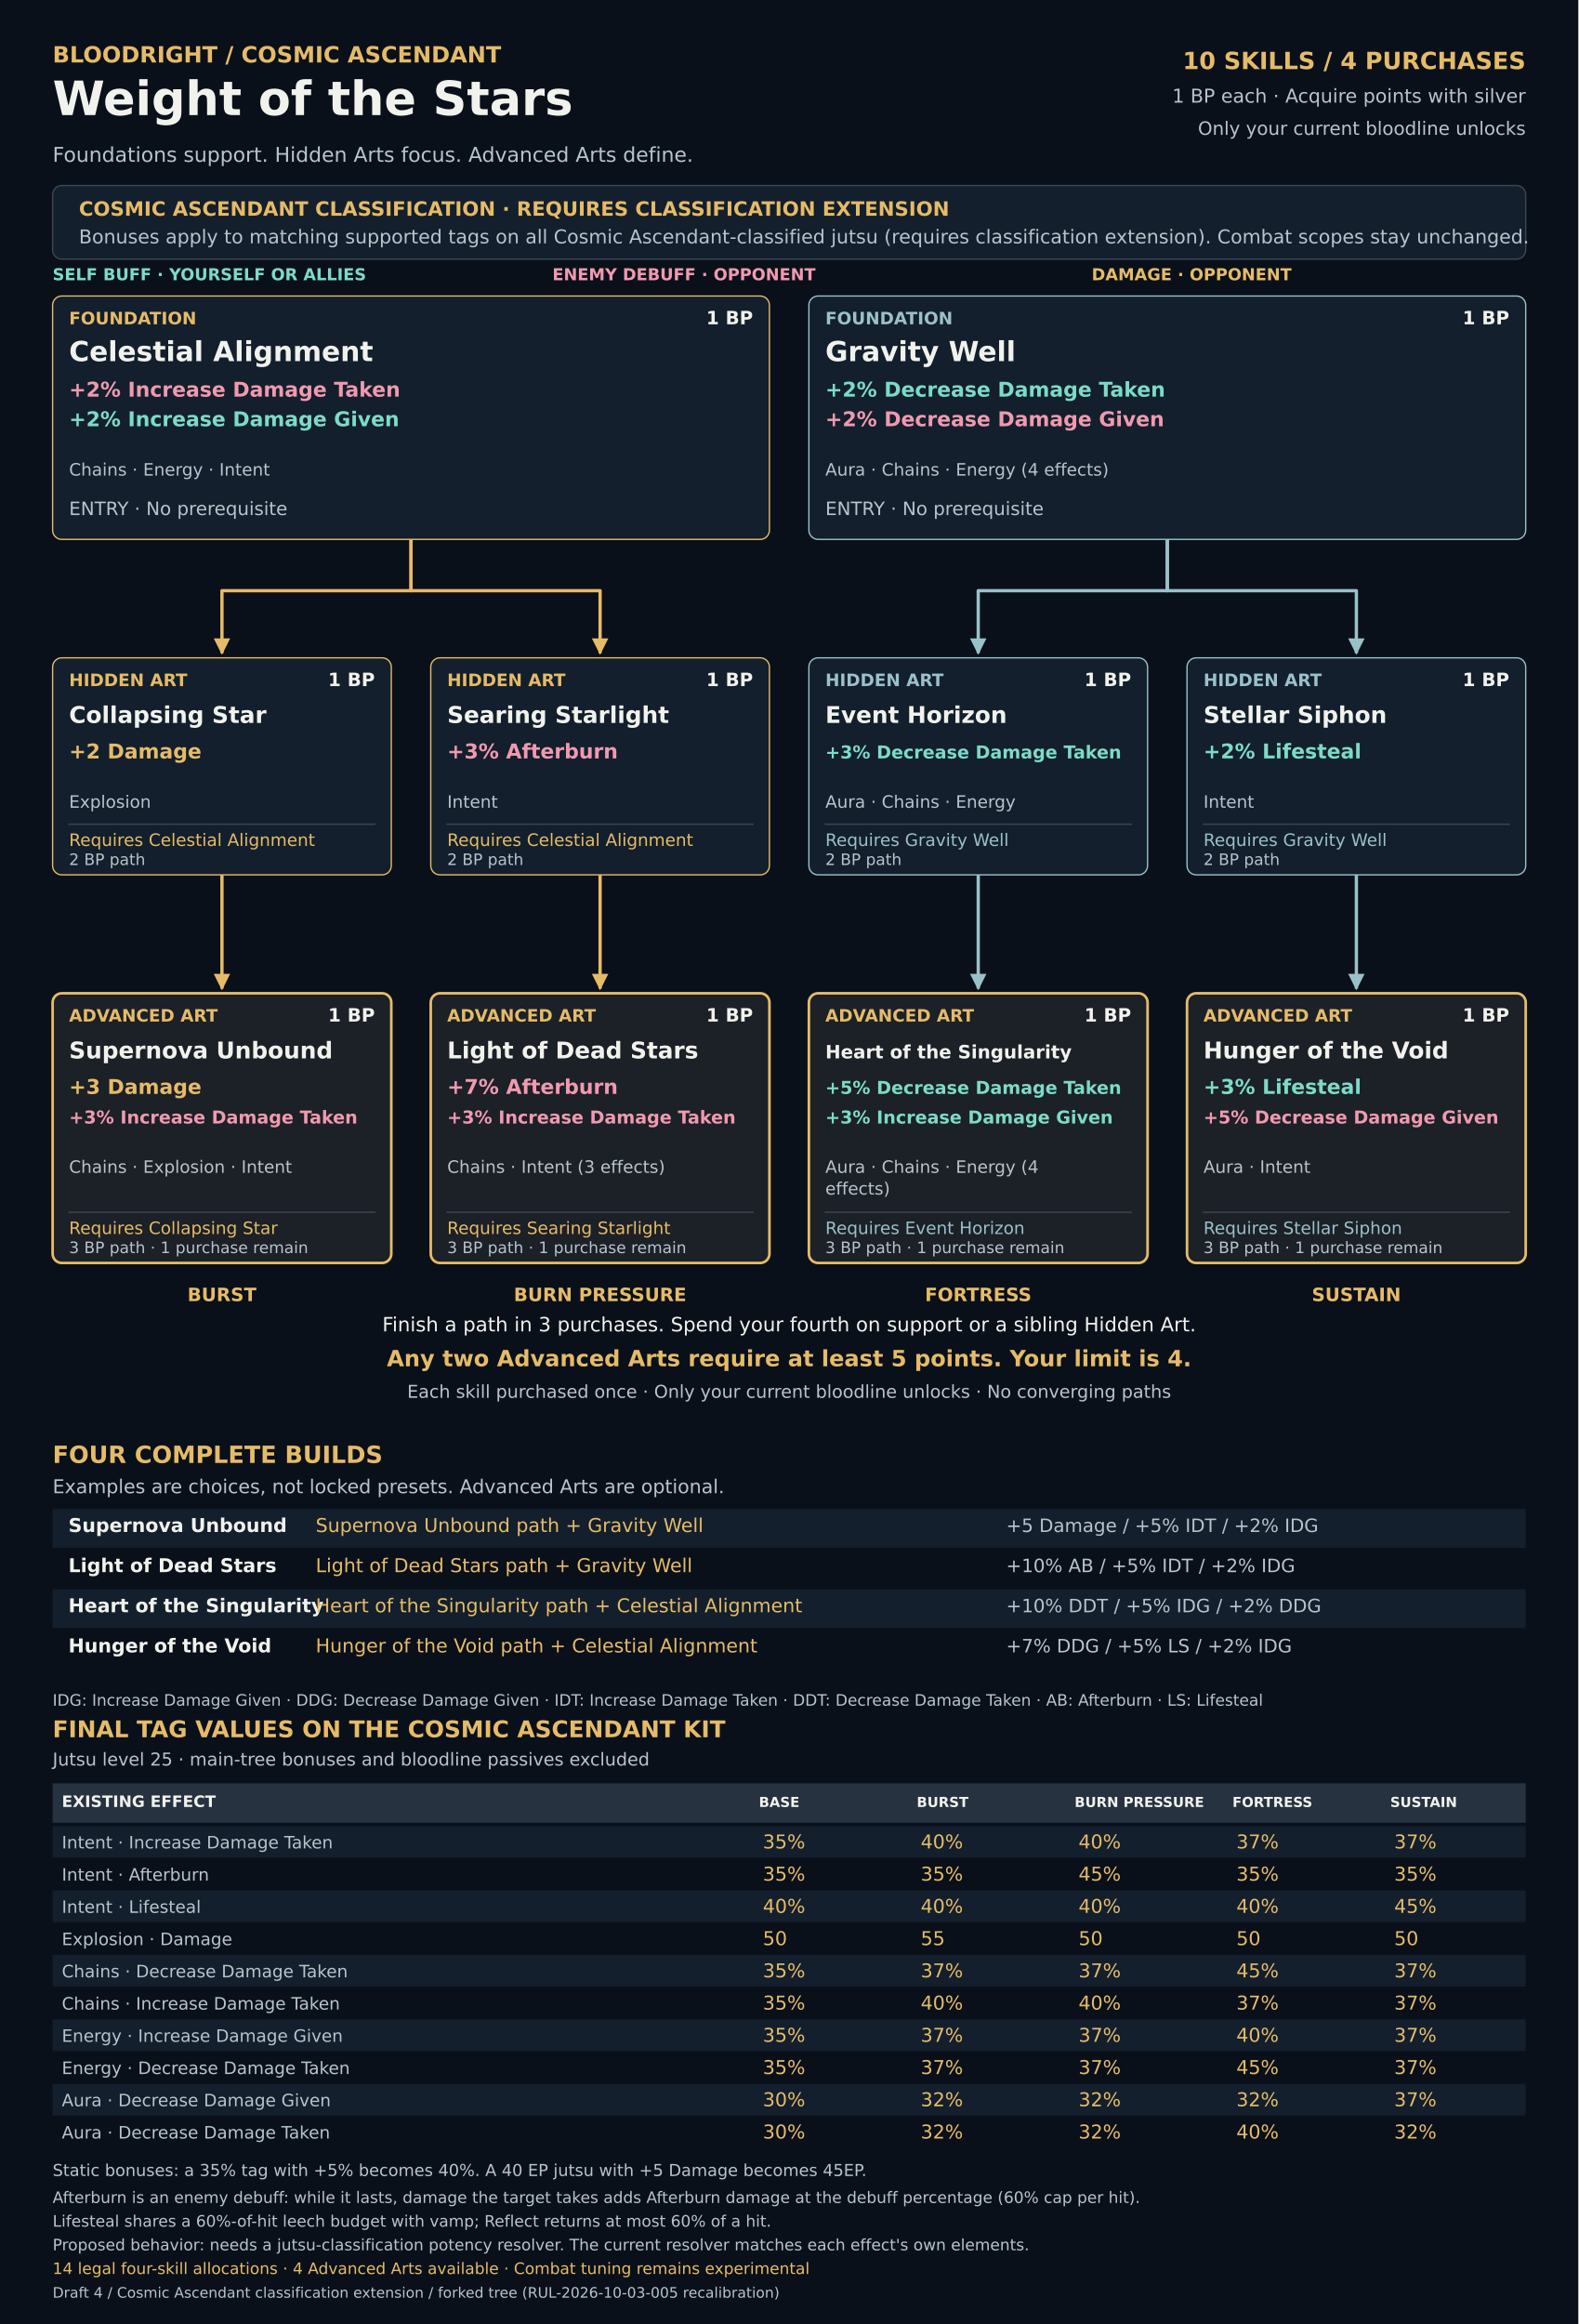
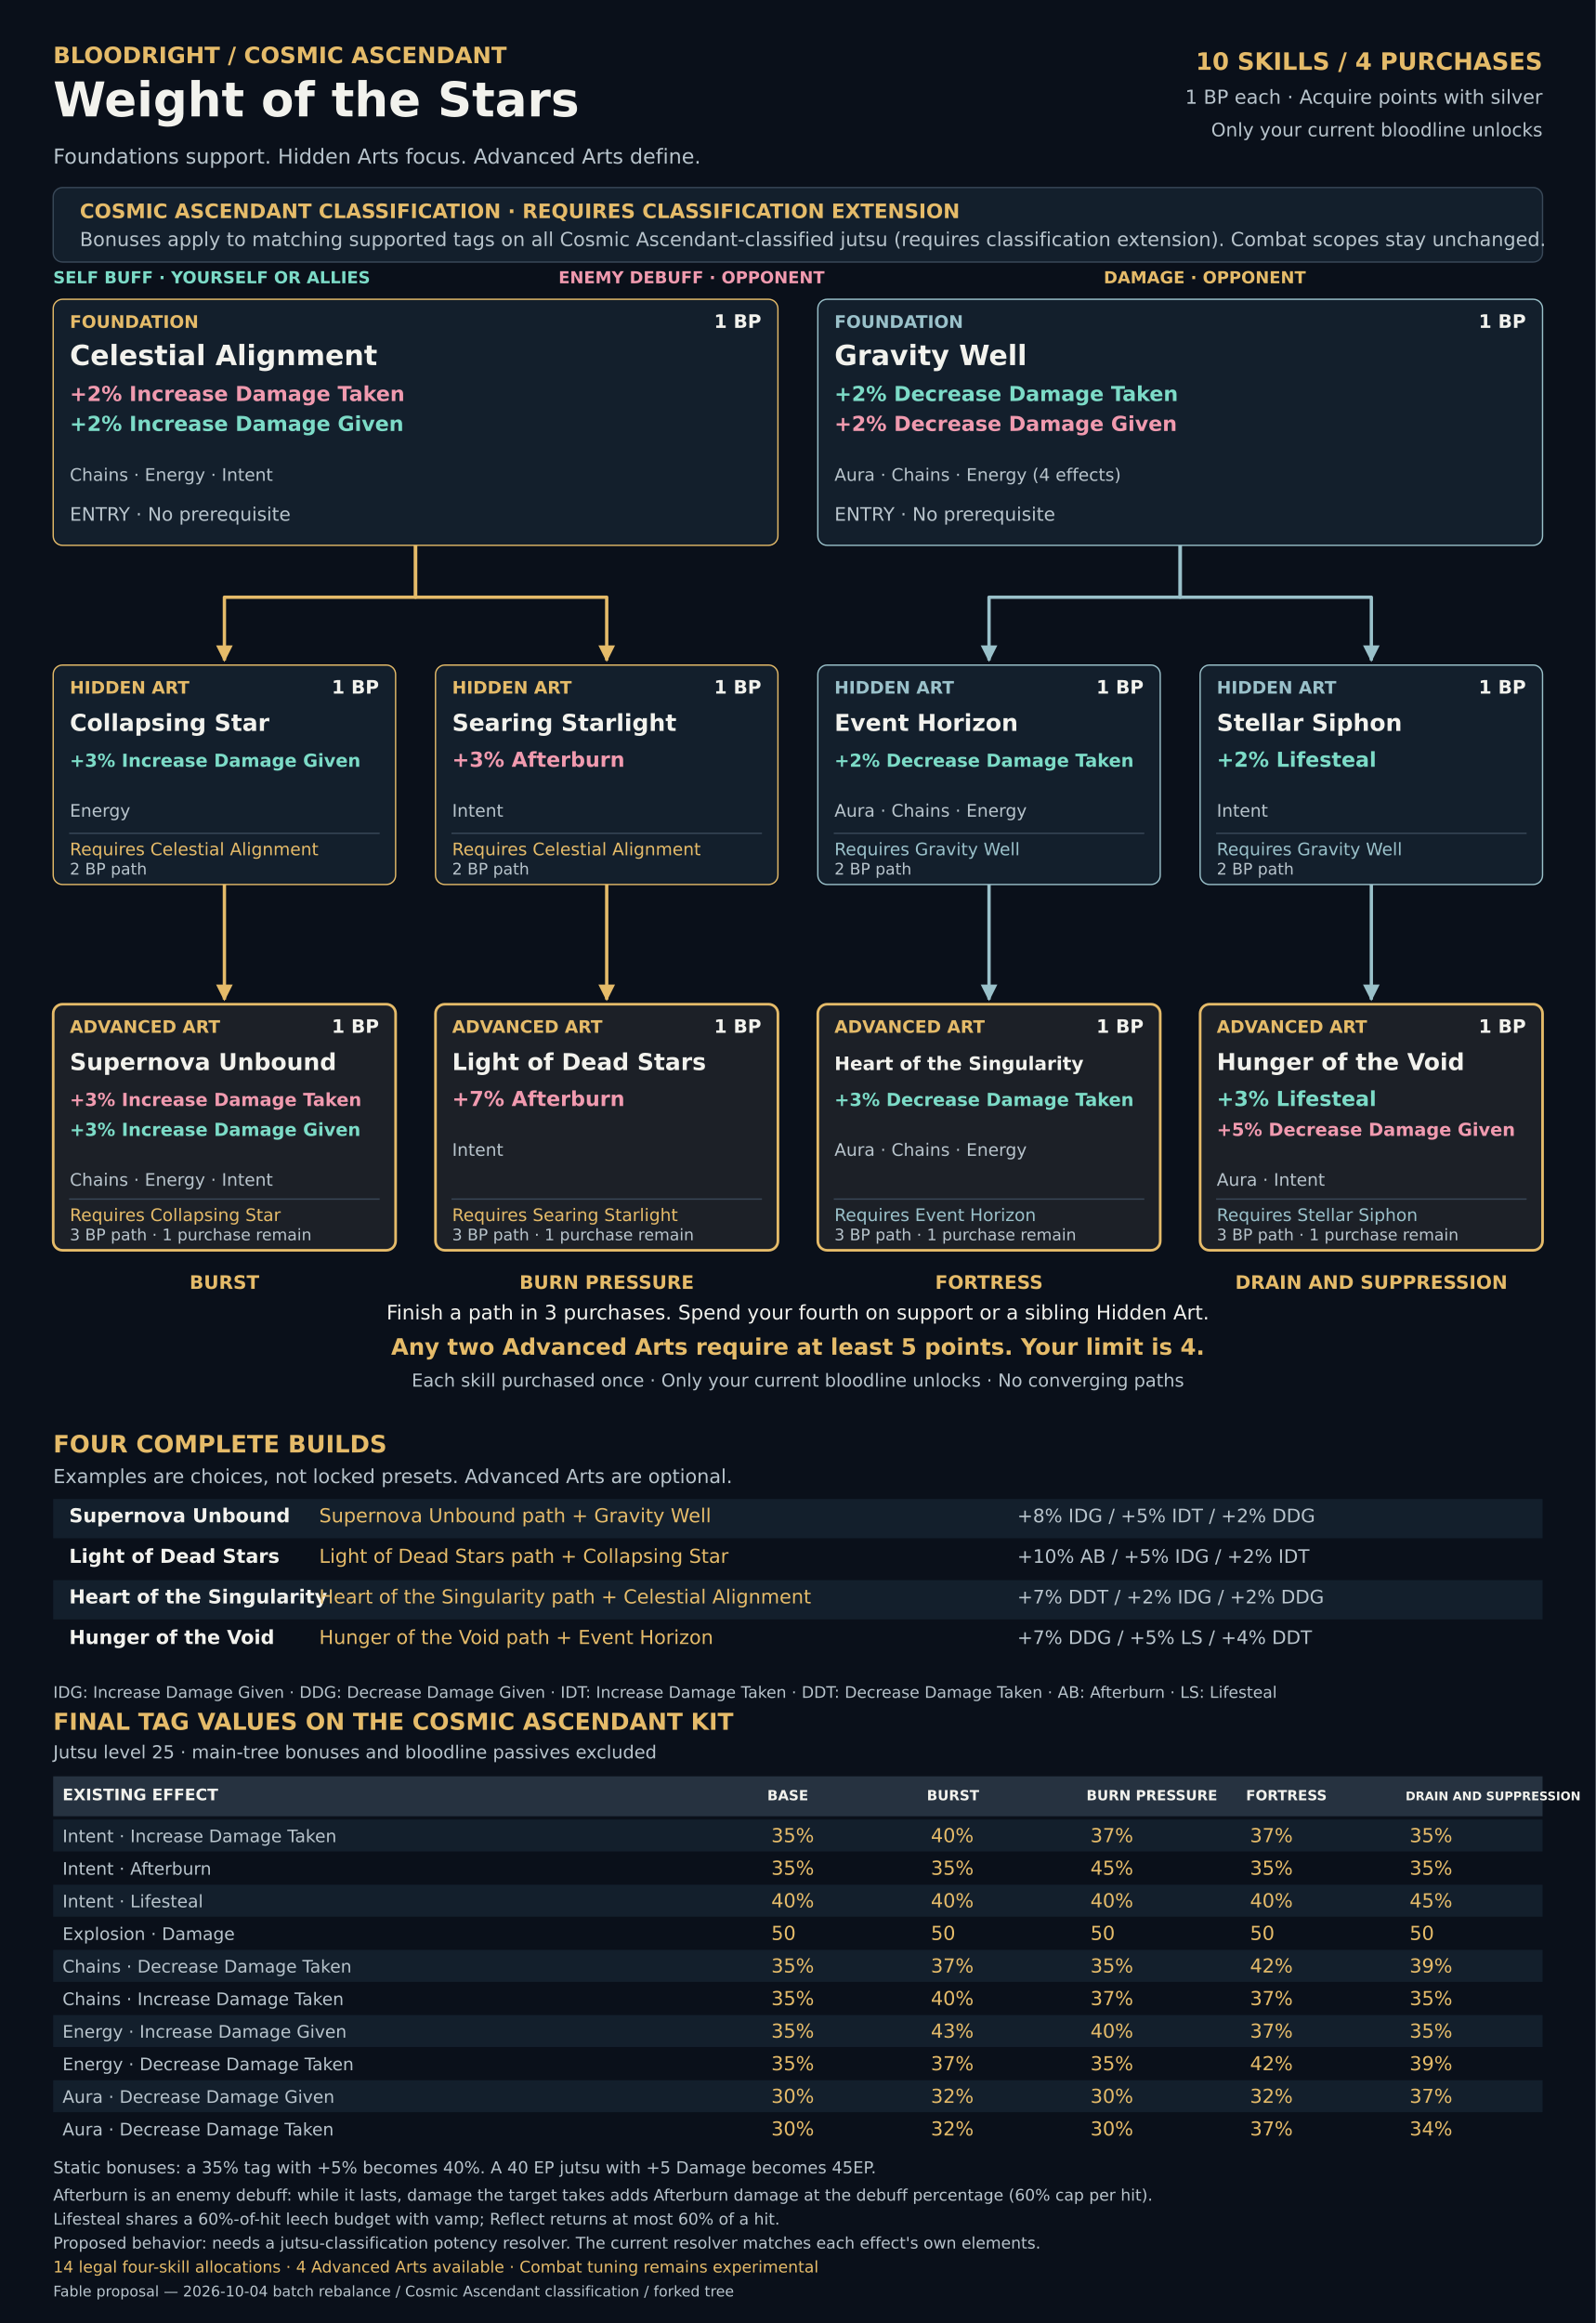
- <svg xmlns="http://www.w3.org/2000/svg" width="2400" height="3533" viewBox="0 0 2400 3533" role="img" aria-labelledby="title desc">
+ <svg xmlns="http://www.w3.org/2000/svg" width="2400" height="3493" viewBox="0 0 2400 3493" role="img" aria-labelledby="title desc">
  <defs>
    <marker id="arrow-0" viewBox="0 0 10 10" refX="9" refY="5" markerWidth="5" markerHeight="5" orient="auto">
      <path d="M0 0L10 5L0 10Z" fill="#e5bb69" />
    </marker>
    <marker id="arrow-1" viewBox="0 0 10 10" refX="9" refY="5" markerWidth="5" markerHeight="5" orient="auto">
      <path d="M0 0L10 5L0 10Z" fill="#9ac1ca" />
    </marker>
    <marker id="arrow-2" viewBox="0 0 10 10" refX="9" refY="5" markerWidth="5" markerHeight="5" orient="auto">
      <path d="M0 0L10 5L0 10Z" fill="#b8d98d" />
    </marker>
    <marker id="arrow-3" viewBox="0 0 10 10" refX="9" refY="5" markerWidth="5" markerHeight="5" orient="auto">
      <path d="M0 0L10 5L0 10Z" fill="#d9a6e0" />
    </marker>
  </defs>
  <g font-family="DejaVu Sans, sans-serif">
-     <rect x="0" y="0" width="2400" height="3533" rx="0" fill="#0a101a" />
+     <rect x="0" y="0" width="2400" height="3493" rx="0" fill="#0a101a" />
    <text x="80" y="95" font-size="34" font-weight="700" fill="#e5bb69" text-anchor="start">BLOODRIGHT / COSMIC ASCENDANT</text>
    <text x="80" y="175" font-size="72" font-weight="700" fill="#f2f2ed" text-anchor="start">Weight of the Stars</text>
    <text x="80" y="246" font-size="31" font-weight="400" fill="#b8c4cc" text-anchor="start">Foundations support. Hidden Arts focus. Advanced Arts define.</text>
    <text x="2320" y="105" font-size="36" font-weight="700" fill="#e5bb69" text-anchor="end">10 SKILLS  /  4 PURCHASES</text>
    <text x="2320" y="156" font-size="29" font-weight="400" fill="#b8c4cc" text-anchor="end">1 BP each · Acquire points with silver</text>
    <text x="2320" y="205" font-size="28" font-weight="400" fill="#b8c4cc" text-anchor="end">Only your current bloodline unlocks</text>
    <rect x="80" y="282" width="2240" height="112" rx="14" fill="#131f2c" stroke="#394858" stroke-width="2" />
    <text x="120" y="328" font-size="30" font-weight="700" fill="#e5bb69" text-anchor="start">COSMIC ASCENDANT CLASSIFICATION · REQUIRES CLASSIFICATION EXTENSION</text>
    <text x="120" y="370" font-size="29" font-weight="400" fill="#b8c4cc" text-anchor="start">Bonuses apply to matching supported tags on all Cosmic Ascendant-classified jutsu (requires classification extension). Combat scopes stay unchanged.</text>
    <text x="80" y="426" font-size="25" font-weight="700" fill="#7cdbc7" text-anchor="start">SELF BUFF · YOURSELF OR ALLIES</text>
    <text x="840" y="426" font-size="25" font-weight="700" fill="#f09aaf" text-anchor="start">ENEMY DEBUFF · OPPONENT</text>
    <text x="1660" y="426" font-size="25" font-weight="700" fill="#e5bb69" text-anchor="start">DAMAGE · OPPONENT</text>
    <path id="edge-02-03" data-from="02" data-to="03" d="M337.5 1330 V1503" fill="none" stroke="#e5bb69" stroke-width="5" stroke-linejoin="round" marker-end="url(#arrow-0)" />
    <path id="edge-04-05" data-from="04" data-to="05" d="M912.5 1330 V1503" fill="none" stroke="#e5bb69" stroke-width="5" stroke-linejoin="round" marker-end="url(#arrow-0)" />
    <path id="edge-01-02" data-from="01" data-to="02" d="M625 820 V898 H337.5 V993" fill="none" stroke="#e5bb69" stroke-width="5" stroke-linejoin="round" marker-end="url(#arrow-0)" />
    <path id="edge-01-04" data-from="01" data-to="04" d="M625 820 V898 H912.5 V993" fill="none" stroke="#e5bb69" stroke-width="5" stroke-linejoin="round" marker-end="url(#arrow-0)" />
    <path id="edge-07-08" data-from="07" data-to="08" d="M1487.5 1330 V1503" fill="none" stroke="#9ac1ca" stroke-width="5" stroke-linejoin="round" marker-end="url(#arrow-1)" />
    <path id="edge-09-10" data-from="09" data-to="10" d="M2062.5 1330 V1503" fill="none" stroke="#9ac1ca" stroke-width="5" stroke-linejoin="round" marker-end="url(#arrow-1)" />
    <path id="edge-06-07" data-from="06" data-to="07" d="M1775 820 V898 H1487.5 V993" fill="none" stroke="#9ac1ca" stroke-width="5" stroke-linejoin="round" marker-end="url(#arrow-1)" />
    <path id="edge-06-09" data-from="06" data-to="09" d="M1775 820 V898 H2062.5 V993" fill="none" stroke="#9ac1ca" stroke-width="5" stroke-linejoin="round" marker-end="url(#arrow-1)" />
    <g id="node-01" data-cost="1" data-prerequisites="" data-potency-classification="Cosmic Ascendant">
      <rect x="80" y="450" width="1090" height="370" rx="14" fill="#131f2c" stroke="#e5bb69" stroke-width="2" />
      <text x="105.0" y="493" font-size="26" font-weight="700" fill="#e5bb69" text-anchor="start">FOUNDATION</text>
      <text x="1145.0" y="493" font-size="28" font-weight="700" fill="#f2f2ed" text-anchor="end">1 BP</text>
      <text x="105.0" y="549" font-size="42" font-weight="700" fill="#f2f2ed" text-anchor="start">Celestial Alignment</text>
      <text x="105.0" y="603" font-size="31" font-weight="700" fill="#f09aaf" text-anchor="start">+2% Increase Damage Taken</text>
      <text x="105.0" y="648" font-size="31" font-weight="700" fill="#7cdbc7" text-anchor="start">+2% Increase Damage Given</text>
      <text x="105.0" y="723" font-size="26" font-weight="400" fill="#b8c4cc" text-anchor="start">Chains · Energy · Intent</text>
      <text x="105.0" y="783" font-size="28" font-weight="400" fill="#b8c4cc" text-anchor="start">ENTRY · No prerequisite</text>
    </g>
    <g id="node-06" data-cost="1" data-prerequisites="" data-potency-classification="Cosmic Ascendant">
      <rect x="1230" y="450" width="1090" height="370" rx="14" fill="#131f2c" stroke="#9ac1ca" stroke-width="2" />
      <text x="1255.0" y="493" font-size="26" font-weight="700" fill="#9ac1ca" text-anchor="start">FOUNDATION</text>
      <text x="2295.0" y="493" font-size="28" font-weight="700" fill="#f2f2ed" text-anchor="end">1 BP</text>
      <text x="1255.0" y="549" font-size="42" font-weight="700" fill="#f2f2ed" text-anchor="start">Gravity Well</text>
      <text x="1255.0" y="603" font-size="31" font-weight="700" fill="#7cdbc7" text-anchor="start">+2% Decrease Damage Taken</text>
      <text x="1255.0" y="648" font-size="31" font-weight="700" fill="#f09aaf" text-anchor="start">+2% Decrease Damage Given</text>
      <text x="1255.0" y="723" font-size="26" font-weight="400" fill="#b8c4cc" text-anchor="start">Aura · Chains · Energy (4 effects)</text>
      <text x="1255.0" y="783" font-size="28" font-weight="400" fill="#b8c4cc" text-anchor="start">ENTRY · No prerequisite</text>
    </g>
    <g id="node-02" data-cost="1" data-prerequisites="01" data-potency-classification="Cosmic Ascendant">
      <rect x="80" y="1000" width="515" height="330" rx="14" fill="#131f2c" stroke="#e5bb69" stroke-width="2" />
      <text x="105.0" y="1043" font-size="26" font-weight="700" fill="#e5bb69" text-anchor="start">HIDDEN ART</text>
      <text x="570.0" y="1043" font-size="28" font-weight="700" fill="#f2f2ed" text-anchor="end">1 BP</text>
      <text x="105.0" y="1099" font-size="35" font-weight="700" fill="#f2f2ed" text-anchor="start">Collapsing Star</text>
-       <text x="105.0" y="1153" font-size="31" font-weight="700" fill="#e5bb69" text-anchor="start">+2 Damage</text>
-       <text x="105.0" y="1228" font-size="26" font-weight="400" fill="#b8c4cc" text-anchor="start">Explosion</text>
+       <text x="105.0" y="1153" font-size="27" font-weight="700" fill="#7cdbc7" text-anchor="start">+3% Increase Damage Given</text>
+       <text x="105.0" y="1228" font-size="26" font-weight="400" fill="#b8c4cc" text-anchor="start">Energy</text>
      <path d="M104 1253 L571 1253" fill="none" stroke="#394858" stroke-width="2" />
      <text x="105.0" y="1286" font-size="26" font-weight="400" fill="#e5bb69" text-anchor="start">Requires Celestial Alignment</text>
      <text x="105.0" y="1315" font-size="24" font-weight="400" fill="#b8c4cc" text-anchor="start">2 BP path</text>
    </g>
    <g id="node-04" data-cost="1" data-prerequisites="01" data-potency-classification="Cosmic Ascendant">
      <rect x="655" y="1000" width="515" height="330" rx="14" fill="#131f2c" stroke="#e5bb69" stroke-width="2" />
      <text x="680.0" y="1043" font-size="26" font-weight="700" fill="#e5bb69" text-anchor="start">HIDDEN ART</text>
      <text x="1145.0" y="1043" font-size="28" font-weight="700" fill="#f2f2ed" text-anchor="end">1 BP</text>
      <text x="680.0" y="1099" font-size="35" font-weight="700" fill="#f2f2ed" text-anchor="start">Searing Starlight</text>
      <text x="680.0" y="1153" font-size="31" font-weight="700" fill="#f09aaf" text-anchor="start">+3% Afterburn</text>
      <text x="680.0" y="1228" font-size="26" font-weight="400" fill="#b8c4cc" text-anchor="start">Intent</text>
      <path d="M679 1253 L1146 1253" fill="none" stroke="#394858" stroke-width="2" />
      <text x="680.0" y="1286" font-size="26" font-weight="400" fill="#e5bb69" text-anchor="start">Requires Celestial Alignment</text>
      <text x="680.0" y="1315" font-size="24" font-weight="400" fill="#b8c4cc" text-anchor="start">2 BP path</text>
    </g>
    <g id="node-07" data-cost="1" data-prerequisites="06" data-potency-classification="Cosmic Ascendant">
      <rect x="1230" y="1000" width="515" height="330" rx="14" fill="#131f2c" stroke="#9ac1ca" stroke-width="2" />
      <text x="1255.0" y="1043" font-size="26" font-weight="700" fill="#9ac1ca" text-anchor="start">HIDDEN ART</text>
      <text x="1720.0" y="1043" font-size="28" font-weight="700" fill="#f2f2ed" text-anchor="end">1 BP</text>
      <text x="1255.0" y="1099" font-size="35" font-weight="700" fill="#f2f2ed" text-anchor="start">Event Horizon</text>
-       <text x="1255.0" y="1153" font-size="27" font-weight="700" fill="#7cdbc7" text-anchor="start">+3% Decrease Damage Taken</text>
+       <text x="1255.0" y="1153" font-size="27" font-weight="700" fill="#7cdbc7" text-anchor="start">+2% Decrease Damage Taken</text>
      <text x="1255.0" y="1228" font-size="26" font-weight="400" fill="#b8c4cc" text-anchor="start">Aura · Chains · Energy</text>
      <path d="M1254 1253 L1721 1253" fill="none" stroke="#394858" stroke-width="2" />
      <text x="1255.0" y="1286" font-size="26" font-weight="400" fill="#9ac1ca" text-anchor="start">Requires Gravity Well</text>
      <text x="1255.0" y="1315" font-size="24" font-weight="400" fill="#b8c4cc" text-anchor="start">2 BP path</text>
    </g>
    <g id="node-09" data-cost="1" data-prerequisites="06" data-potency-classification="Cosmic Ascendant">
      <rect x="1805" y="1000" width="515" height="330" rx="14" fill="#131f2c" stroke="#9ac1ca" stroke-width="2" />
      <text x="1830.0" y="1043" font-size="26" font-weight="700" fill="#9ac1ca" text-anchor="start">HIDDEN ART</text>
      <text x="2295.0" y="1043" font-size="28" font-weight="700" fill="#f2f2ed" text-anchor="end">1 BP</text>
      <text x="1830.0" y="1099" font-size="35" font-weight="700" fill="#f2f2ed" text-anchor="start">Stellar Siphon</text>
      <text x="1830.0" y="1153" font-size="31" font-weight="700" fill="#7cdbc7" text-anchor="start">+2% Lifesteal</text>
      <text x="1830.0" y="1228" font-size="26" font-weight="400" fill="#b8c4cc" text-anchor="start">Intent</text>
      <path d="M1829 1253 L2296 1253" fill="none" stroke="#394858" stroke-width="2" />
      <text x="1830.0" y="1286" font-size="26" font-weight="400" fill="#9ac1ca" text-anchor="start">Requires Gravity Well</text>
      <text x="1830.0" y="1315" font-size="24" font-weight="400" fill="#b8c4cc" text-anchor="start">2 BP path</text>
    </g>
    <g id="node-03" data-cost="1" data-prerequisites="02" data-potency-classification="Cosmic Ascendant">
-       <rect x="80" y="1510" width="515" height="410" rx="14" fill="#1c2027" stroke="#e5bb69" stroke-width="4" />
+       <rect x="80" y="1510" width="515" height="370" rx="14" fill="#1c2027" stroke="#e5bb69" stroke-width="4" />
      <text x="105.0" y="1553" font-size="26" font-weight="700" fill="#e5bb69" text-anchor="start">ADVANCED ART</text>
      <text x="570.0" y="1553" font-size="28" font-weight="700" fill="#f2f2ed" text-anchor="end">1 BP</text>
      <text x="105.0" y="1609" font-size="35" font-weight="700" fill="#f2f2ed" text-anchor="start">Supernova Unbound</text>
-       <text x="105.0" y="1663" font-size="31" font-weight="700" fill="#e5bb69" text-anchor="start">+3 Damage</text>
-       <text x="105.0" y="1708" font-size="27" font-weight="700" fill="#f09aaf" text-anchor="start">+3% Increase Damage Taken</text>
-       <text x="105.0" y="1783" font-size="26" font-weight="400" fill="#b8c4cc" text-anchor="start">Chains · Explosion · Intent</text>
-       <path d="M104 1843 L571 1843" fill="none" stroke="#394858" stroke-width="2" />
-       <text x="105.0" y="1876" font-size="26" font-weight="400" fill="#e5bb69" text-anchor="start">Requires Collapsing Star</text>
-       <text x="105.0" y="1905" font-size="24" font-weight="400" fill="#b8c4cc" text-anchor="start">3 BP path · 1 purchase remain</text>
+       <text x="105.0" y="1663" font-size="27" font-weight="700" fill="#f09aaf" text-anchor="start">+3% Increase Damage Taken</text>
+       <text x="105.0" y="1708" font-size="27" font-weight="700" fill="#7cdbc7" text-anchor="start">+3% Increase Damage Given</text>
+       <text x="105.0" y="1783" font-size="26" font-weight="400" fill="#b8c4cc" text-anchor="start">Chains · Energy · Intent</text>
+       <path d="M104 1803 L571 1803" fill="none" stroke="#394858" stroke-width="2" />
+       <text x="105.0" y="1836" font-size="26" font-weight="400" fill="#e5bb69" text-anchor="start">Requires Collapsing Star</text>
+       <text x="105.0" y="1865" font-size="24" font-weight="400" fill="#b8c4cc" text-anchor="start">3 BP path · 1 purchase remain</text>
    </g>
    <g id="node-05" data-cost="1" data-prerequisites="04" data-potency-classification="Cosmic Ascendant">
-       <rect x="655" y="1510" width="515" height="410" rx="14" fill="#1c2027" stroke="#e5bb69" stroke-width="4" />
+       <rect x="655" y="1510" width="515" height="370" rx="14" fill="#1c2027" stroke="#e5bb69" stroke-width="4" />
      <text x="680.0" y="1553" font-size="26" font-weight="700" fill="#e5bb69" text-anchor="start">ADVANCED ART</text>
      <text x="1145.0" y="1553" font-size="28" font-weight="700" fill="#f2f2ed" text-anchor="end">1 BP</text>
      <text x="680.0" y="1609" font-size="35" font-weight="700" fill="#f2f2ed" text-anchor="start">Light of Dead Stars</text>
      <text x="680.0" y="1663" font-size="31" font-weight="700" fill="#f09aaf" text-anchor="start">+7% Afterburn</text>
-       <text x="680.0" y="1708" font-size="27" font-weight="700" fill="#f09aaf" text-anchor="start">+3% Increase Damage Taken</text>
-       <text x="680.0" y="1783" font-size="26" font-weight="400" fill="#b8c4cc" text-anchor="start">Chains · Intent (3 effects)</text>
-       <path d="M679 1843 L1146 1843" fill="none" stroke="#394858" stroke-width="2" />
-       <text x="680.0" y="1876" font-size="26" font-weight="400" fill="#e5bb69" text-anchor="start">Requires Searing Starlight</text>
-       <text x="680.0" y="1905" font-size="24" font-weight="400" fill="#b8c4cc" text-anchor="start">3 BP path · 1 purchase remain</text>
+       <text x="680.0" y="1738" font-size="26" font-weight="400" fill="#b8c4cc" text-anchor="start">Intent</text>
+       <path d="M679 1803 L1146 1803" fill="none" stroke="#394858" stroke-width="2" />
+       <text x="680.0" y="1836" font-size="26" font-weight="400" fill="#e5bb69" text-anchor="start">Requires Searing Starlight</text>
+       <text x="680.0" y="1865" font-size="24" font-weight="400" fill="#b8c4cc" text-anchor="start">3 BP path · 1 purchase remain</text>
    </g>
    <g id="node-08" data-cost="1" data-prerequisites="07" data-potency-classification="Cosmic Ascendant">
-       <rect x="1230" y="1510" width="515" height="410" rx="14" fill="#1c2027" stroke="#e5bb69" stroke-width="4" />
+       <rect x="1230" y="1510" width="515" height="370" rx="14" fill="#1c2027" stroke="#e5bb69" stroke-width="4" />
      <text x="1255.0" y="1553" font-size="26" font-weight="700" fill="#e5bb69" text-anchor="start">ADVANCED ART</text>
      <text x="1720.0" y="1553" font-size="28" font-weight="700" fill="#f2f2ed" text-anchor="end">1 BP</text>
      <text x="1255.0" y="1609" font-size="28" font-weight="700" fill="#f2f2ed" text-anchor="start">Heart of the Singularity</text>
-       <text x="1255.0" y="1663" font-size="27" font-weight="700" fill="#7cdbc7" text-anchor="start">+5% Decrease Damage Taken</text>
-       <text x="1255.0" y="1708" font-size="27" font-weight="700" fill="#7cdbc7" text-anchor="start">+3% Increase Damage Given</text>
-       <text x="1255.0" y="1783" font-size="26" font-weight="400" fill="#b8c4cc" text-anchor="start">Aura · Chains · Energy (4</text>
-       <text x="1255.0" y="1816" font-size="26" font-weight="400" fill="#b8c4cc" text-anchor="start">effects)</text>
-       <path d="M1254 1843 L1721 1843" fill="none" stroke="#394858" stroke-width="2" />
-       <text x="1255.0" y="1876" font-size="26" font-weight="400" fill="#9ac1ca" text-anchor="start">Requires Event Horizon</text>
-       <text x="1255.0" y="1905" font-size="24" font-weight="400" fill="#b8c4cc" text-anchor="start">3 BP path · 1 purchase remain</text>
+       <text x="1255.0" y="1663" font-size="27" font-weight="700" fill="#7cdbc7" text-anchor="start">+3% Decrease Damage Taken</text>
+       <text x="1255.0" y="1738" font-size="26" font-weight="400" fill="#b8c4cc" text-anchor="start">Aura · Chains · Energy</text>
+       <path d="M1254 1803 L1721 1803" fill="none" stroke="#394858" stroke-width="2" />
+       <text x="1255.0" y="1836" font-size="26" font-weight="400" fill="#9ac1ca" text-anchor="start">Requires Event Horizon</text>
+       <text x="1255.0" y="1865" font-size="24" font-weight="400" fill="#b8c4cc" text-anchor="start">3 BP path · 1 purchase remain</text>
    </g>
    <g id="node-10" data-cost="1" data-prerequisites="09" data-potency-classification="Cosmic Ascendant">
-       <rect x="1805" y="1510" width="515" height="410" rx="14" fill="#1c2027" stroke="#e5bb69" stroke-width="4" />
+       <rect x="1805" y="1510" width="515" height="370" rx="14" fill="#1c2027" stroke="#e5bb69" stroke-width="4" />
      <text x="1830.0" y="1553" font-size="26" font-weight="700" fill="#e5bb69" text-anchor="start">ADVANCED ART</text>
      <text x="2295.0" y="1553" font-size="28" font-weight="700" fill="#f2f2ed" text-anchor="end">1 BP</text>
      <text x="1830.0" y="1609" font-size="35" font-weight="700" fill="#f2f2ed" text-anchor="start">Hunger of the Void</text>
      <text x="1830.0" y="1663" font-size="31" font-weight="700" fill="#7cdbc7" text-anchor="start">+3% Lifesteal</text>
      <text x="1830.0" y="1708" font-size="27" font-weight="700" fill="#f09aaf" text-anchor="start">+5% Decrease Damage Given</text>
      <text x="1830.0" y="1783" font-size="26" font-weight="400" fill="#b8c4cc" text-anchor="start">Aura · Intent</text>
-       <path d="M1829 1843 L2296 1843" fill="none" stroke="#394858" stroke-width="2" />
-       <text x="1830.0" y="1876" font-size="26" font-weight="400" fill="#9ac1ca" text-anchor="start">Requires Stellar Siphon</text>
-       <text x="1830.0" y="1905" font-size="24" font-weight="400" fill="#b8c4cc" text-anchor="start">3 BP path · 1 purchase remain</text>
-     </g>
-     <text x="337.5" y="1978" font-size="28" font-weight="700" fill="#e5bb69" text-anchor="middle">BURST</text>
-     <text x="912.5" y="1978" font-size="28" font-weight="700" fill="#e5bb69" text-anchor="middle">BURN PRESSURE</text>
-     <text x="1487.5" y="1978" font-size="28" font-weight="700" fill="#e5bb69" text-anchor="middle">FORTRESS</text>
-     <text x="2062.5" y="1978" font-size="28" font-weight="700" fill="#e5bb69" text-anchor="middle">SUSTAIN</text>
-     <text x="1200.0" y="2024" font-size="30" font-weight="400" fill="#f2f2ed" text-anchor="middle">Finish a path in 3 purchases. Spend your fourth on support or a sibling Hidden Art.</text>
-     <text x="1200.0" y="2077" font-size="34" font-weight="700" fill="#e5bb69" text-anchor="middle">Any two Advanced Arts require at least 5 points. Your limit is 4.</text>
-     <text x="1200.0" y="2125" font-size="27" font-weight="400" fill="#b8c4cc" text-anchor="middle">Each skill purchased once · Only your current bloodline unlocks · No converging paths</text>
-     <text x="80" y="2224" font-size="36" font-weight="700" fill="#e5bb69" text-anchor="start">FOUR COMPLETE BUILDS</text>
-     <text x="80" y="2270" font-size="29" font-weight="400" fill="#b8c4cc" text-anchor="start">Examples are choices, not locked presets. Advanced Arts are optional.</text>
-     <rect x="80" y="2294" width="2240" height="59" rx="0" fill="#131f2c" />
-     <text x="104" y="2329" font-size="29" font-weight="700" fill="#f2f2ed" text-anchor="start">Supernova Unbound</text>
-     <text x="480" y="2329" font-size="29" font-weight="400" fill="#e5bb69" text-anchor="start">Supernova Unbound path + Gravity Well</text>
-     <text x="1530" y="2329" font-size="28" font-weight="400" fill="#b8c4cc" text-anchor="start">+5 Damage / +5% IDT / +2% IDG</text>
-     <rect x="80" y="2355" width="2240" height="59" rx="0" fill="#0a101a" />
-     <text x="104" y="2390" font-size="29" font-weight="700" fill="#f2f2ed" text-anchor="start">Light of Dead Stars</text>
-     <text x="480" y="2390" font-size="29" font-weight="400" fill="#e5bb69" text-anchor="start">Light of Dead Stars path + Gravity Well</text>
-     <text x="1530" y="2390" font-size="28" font-weight="400" fill="#b8c4cc" text-anchor="start">+10% AB / +5% IDT / +2% IDG</text>
-     <rect x="80" y="2416" width="2240" height="59" rx="0" fill="#131f2c" />
-     <text x="104" y="2451" font-size="29" font-weight="700" fill="#f2f2ed" text-anchor="start">Heart of the Singularity</text>
-     <text x="480" y="2451" font-size="29" font-weight="400" fill="#e5bb69" text-anchor="start">Heart of the Singularity path + Celestial Alignment</text>
-     <text x="1530" y="2451" font-size="28" font-weight="400" fill="#b8c4cc" text-anchor="start">+10% DDT / +5% IDG / +2% DDG</text>
-     <rect x="80" y="2477" width="2240" height="59" rx="0" fill="#0a101a" />
-     <text x="104" y="2512" font-size="29" font-weight="700" fill="#f2f2ed" text-anchor="start">Hunger of the Void</text>
-     <text x="480" y="2512" font-size="29" font-weight="400" fill="#e5bb69" text-anchor="start">Hunger of the Void path + Celestial Alignment</text>
-     <text x="1530" y="2512" font-size="28" font-weight="400" fill="#b8c4cc" text-anchor="start">+7% DDG / +5% LS / +2% IDG</text>
-     <text x="80" y="2593" font-size="24" font-weight="400" fill="#b8c4cc" text-anchor="start">IDG: Increase Damage Given · DDG: Decrease Damage Given · IDT: Increase Damage Taken · DDT: Decrease Damage Taken · AB: Afterburn · LS: Lifesteal</text>
-     <text x="80" y="2641" font-size="35" font-weight="700" fill="#e5bb69" text-anchor="start">FINAL TAG VALUES ON THE COSMIC ASCENDANT KIT</text>
-     <text x="80" y="2684" font-size="27" font-weight="400" fill="#b8c4cc" text-anchor="start">Jutsu level 25 · main-tree bonuses and bloodline passives excluded</text>
-     <rect x="80" y="2711" width="2240" height="60" rx="0" fill="#263240" />
-     <text x="94" y="2747" font-size="24" font-weight="700" fill="#f2f2ed" text-anchor="start">EXISTING EFFECT</text>
-     <text x="1154.0" y="2747" font-size="21" font-weight="700" fill="#f2f2ed" text-anchor="start">BASE</text>
-     <text x="1394.0" y="2747" font-size="21" font-weight="700" fill="#f2f2ed" text-anchor="start">BURST</text>
-     <text x="1634.0" y="2747" font-size="21" font-weight="700" fill="#f2f2ed" text-anchor="start">BURN PRESSURE</text>
-     <text x="1874.0" y="2747" font-size="21" font-weight="700" fill="#f2f2ed" text-anchor="start">FORTRESS</text>
-     <text x="2114.0" y="2747" font-size="21" font-weight="700" fill="#f2f2ed" text-anchor="start">SUSTAIN</text>
-     <rect x="80" y="2776" width="2240" height="48" rx="0" fill="#131f2c" />
-     <text x="94" y="2810" font-size="26" font-weight="400" fill="#b8c4cc" text-anchor="start">Intent · Increase Damage Taken</text>
-     <text x="1160.0" y="2810" font-size="29" font-weight="400" fill="#e5bb69" text-anchor="start">35%</text>
-     <text x="1400.0" y="2810" font-size="29" font-weight="400" fill="#e5bb69" text-anchor="start">40%</text>
-     <text x="1640.0" y="2810" font-size="29" font-weight="400" fill="#e5bb69" text-anchor="start">40%</text>
-     <text x="1880.0" y="2810" font-size="29" font-weight="400" fill="#e5bb69" text-anchor="start">37%</text>
-     <text x="2120.0" y="2810" font-size="29" font-weight="400" fill="#e5bb69" text-anchor="start">37%</text>
-     <text x="94" y="2859" font-size="26" font-weight="400" fill="#b8c4cc" text-anchor="start">Intent · Afterburn</text>
-     <text x="1160.0" y="2859" font-size="29" font-weight="400" fill="#e5bb69" text-anchor="start">35%</text>
-     <text x="1400.0" y="2859" font-size="29" font-weight="400" fill="#e5bb69" text-anchor="start">35%</text>
-     <text x="1640.0" y="2859" font-size="29" font-weight="400" fill="#e5bb69" text-anchor="start">45%</text>
-     <text x="1880.0" y="2859" font-size="29" font-weight="400" fill="#e5bb69" text-anchor="start">35%</text>
-     <text x="2120.0" y="2859" font-size="29" font-weight="400" fill="#e5bb69" text-anchor="start">35%</text>
-     <rect x="80" y="2874" width="2240" height="48" rx="0" fill="#131f2c" />
-     <text x="94" y="2908" font-size="26" font-weight="400" fill="#b8c4cc" text-anchor="start">Intent · Lifesteal</text>
-     <text x="1160.0" y="2908" font-size="29" font-weight="400" fill="#e5bb69" text-anchor="start">40%</text>
-     <text x="1400.0" y="2908" font-size="29" font-weight="400" fill="#e5bb69" text-anchor="start">40%</text>
-     <text x="1640.0" y="2908" font-size="29" font-weight="400" fill="#e5bb69" text-anchor="start">40%</text>
-     <text x="1880.0" y="2908" font-size="29" font-weight="400" fill="#e5bb69" text-anchor="start">40%</text>
-     <text x="2120.0" y="2908" font-size="29" font-weight="400" fill="#e5bb69" text-anchor="start">45%</text>
-     <text x="94" y="2957" font-size="26" font-weight="400" fill="#b8c4cc" text-anchor="start">Explosion · Damage</text>
-     <text x="1160.0" y="2957" font-size="29" font-weight="400" fill="#e5bb69" text-anchor="start">50</text>
-     <text x="1400.0" y="2957" font-size="29" font-weight="400" fill="#e5bb69" text-anchor="start">55</text>
-     <text x="1640.0" y="2957" font-size="29" font-weight="400" fill="#e5bb69" text-anchor="start">50</text>
-     <text x="1880.0" y="2957" font-size="29" font-weight="400" fill="#e5bb69" text-anchor="start">50</text>
-     <text x="2120.0" y="2957" font-size="29" font-weight="400" fill="#e5bb69" text-anchor="start">50</text>
-     <rect x="80" y="2972" width="2240" height="48" rx="0" fill="#131f2c" />
-     <text x="94" y="3006" font-size="26" font-weight="400" fill="#b8c4cc" text-anchor="start">Chains · Decrease Damage Taken</text>
-     <text x="1160.0" y="3006" font-size="29" font-weight="400" fill="#e5bb69" text-anchor="start">35%</text>
-     <text x="1400.0" y="3006" font-size="29" font-weight="400" fill="#e5bb69" text-anchor="start">37%</text>
-     <text x="1640.0" y="3006" font-size="29" font-weight="400" fill="#e5bb69" text-anchor="start">37%</text>
-     <text x="1880.0" y="3006" font-size="29" font-weight="400" fill="#e5bb69" text-anchor="start">45%</text>
-     <text x="2120.0" y="3006" font-size="29" font-weight="400" fill="#e5bb69" text-anchor="start">37%</text>
-     <text x="94" y="3055" font-size="26" font-weight="400" fill="#b8c4cc" text-anchor="start">Chains · Increase Damage Taken</text>
-     <text x="1160.0" y="3055" font-size="29" font-weight="400" fill="#e5bb69" text-anchor="start">35%</text>
-     <text x="1400.0" y="3055" font-size="29" font-weight="400" fill="#e5bb69" text-anchor="start">40%</text>
-     <text x="1640.0" y="3055" font-size="29" font-weight="400" fill="#e5bb69" text-anchor="start">40%</text>
-     <text x="1880.0" y="3055" font-size="29" font-weight="400" fill="#e5bb69" text-anchor="start">37%</text>
-     <text x="2120.0" y="3055" font-size="29" font-weight="400" fill="#e5bb69" text-anchor="start">37%</text>
-     <rect x="80" y="3070" width="2240" height="48" rx="0" fill="#131f2c" />
-     <text x="94" y="3104" font-size="26" font-weight="400" fill="#b8c4cc" text-anchor="start">Energy · Increase Damage Given</text>
-     <text x="1160.0" y="3104" font-size="29" font-weight="400" fill="#e5bb69" text-anchor="start">35%</text>
-     <text x="1400.0" y="3104" font-size="29" font-weight="400" fill="#e5bb69" text-anchor="start">37%</text>
-     <text x="1640.0" y="3104" font-size="29" font-weight="400" fill="#e5bb69" text-anchor="start">37%</text>
-     <text x="1880.0" y="3104" font-size="29" font-weight="400" fill="#e5bb69" text-anchor="start">40%</text>
-     <text x="2120.0" y="3104" font-size="29" font-weight="400" fill="#e5bb69" text-anchor="start">37%</text>
-     <text x="94" y="3153" font-size="26" font-weight="400" fill="#b8c4cc" text-anchor="start">Energy · Decrease Damage Taken</text>
-     <text x="1160.0" y="3153" font-size="29" font-weight="400" fill="#e5bb69" text-anchor="start">35%</text>
-     <text x="1400.0" y="3153" font-size="29" font-weight="400" fill="#e5bb69" text-anchor="start">37%</text>
-     <text x="1640.0" y="3153" font-size="29" font-weight="400" fill="#e5bb69" text-anchor="start">37%</text>
-     <text x="1880.0" y="3153" font-size="29" font-weight="400" fill="#e5bb69" text-anchor="start">45%</text>
-     <text x="2120.0" y="3153" font-size="29" font-weight="400" fill="#e5bb69" text-anchor="start">37%</text>
-     <rect x="80" y="3168" width="2240" height="48" rx="0" fill="#131f2c" />
-     <text x="94" y="3202" font-size="26" font-weight="400" fill="#b8c4cc" text-anchor="start">Aura · Decrease Damage Given</text>
-     <text x="1160.0" y="3202" font-size="29" font-weight="400" fill="#e5bb69" text-anchor="start">30%</text>
-     <text x="1400.0" y="3202" font-size="29" font-weight="400" fill="#e5bb69" text-anchor="start">32%</text>
-     <text x="1640.0" y="3202" font-size="29" font-weight="400" fill="#e5bb69" text-anchor="start">32%</text>
-     <text x="1880.0" y="3202" font-size="29" font-weight="400" fill="#e5bb69" text-anchor="start">32%</text>
-     <text x="2120.0" y="3202" font-size="29" font-weight="400" fill="#e5bb69" text-anchor="start">37%</text>
-     <text x="94" y="3251" font-size="26" font-weight="400" fill="#b8c4cc" text-anchor="start">Aura · Decrease Damage Taken</text>
-     <text x="1160.0" y="3251" font-size="29" font-weight="400" fill="#e5bb69" text-anchor="start">30%</text>
-     <text x="1400.0" y="3251" font-size="29" font-weight="400" fill="#e5bb69" text-anchor="start">32%</text>
-     <text x="1640.0" y="3251" font-size="29" font-weight="400" fill="#e5bb69" text-anchor="start">32%</text>
-     <text x="1880.0" y="3251" font-size="29" font-weight="400" fill="#e5bb69" text-anchor="start">40%</text>
-     <text x="2120.0" y="3251" font-size="29" font-weight="400" fill="#e5bb69" text-anchor="start">32%</text>
-     <text x="80" y="3308" font-size="25" font-weight="400" fill="#b8c4cc" text-anchor="start">Static bonuses: a 35% tag with +5% becomes 40%. A 40 EP jutsu with +5 Damage becomes 45EP.</text>
-     <text x="80" y="3349" font-size="24" font-weight="400" fill="#b8c4cc" text-anchor="start">Afterburn is an enemy debuff: while it lasts, damage the target takes adds Afterburn damage at the debuff percentage (60% cap per hit).</text>
-     <text x="80" y="3385" font-size="24" font-weight="400" fill="#b8c4cc" text-anchor="start">Lifesteal shares a 60%-of-hit leech budget with vamp; Reflect returns at most 60% of a hit.</text>
-     <text x="80" y="3421" font-size="24" font-weight="400" fill="#b8c4cc" text-anchor="start">Proposed behavior: needs a jutsu-classification potency resolver. The current resolver matches each effect's own elements.</text>
-     <text x="80" y="3457" font-size="24" font-weight="400" fill="#e5bb69" text-anchor="start">14 legal four-skill allocations · 4 Advanced Arts available · Combat tuning remains experimental</text>
-     <text x="80" y="3493" font-size="22" font-weight="400" fill="#b8c4cc" text-anchor="start">Draft 4 / Cosmic Ascendant classification extension / forked tree (RUL-2026-10-03-005 recalibration)</text>
+       <path d="M1829 1803 L2296 1803" fill="none" stroke="#394858" stroke-width="2" />
+       <text x="1830.0" y="1836" font-size="26" font-weight="400" fill="#9ac1ca" text-anchor="start">Requires Stellar Siphon</text>
+       <text x="1830.0" y="1865" font-size="24" font-weight="400" fill="#b8c4cc" text-anchor="start">3 BP path · 1 purchase remain</text>
+     </g>
+     <text x="337.5" y="1938" font-size="28" font-weight="700" fill="#e5bb69" text-anchor="middle">BURST</text>
+     <text x="912.5" y="1938" font-size="28" font-weight="700" fill="#e5bb69" text-anchor="middle">BURN PRESSURE</text>
+     <text x="1487.5" y="1938" font-size="28" font-weight="700" fill="#e5bb69" text-anchor="middle">FORTRESS</text>
+     <text x="2062.5" y="1938" font-size="28" font-weight="700" fill="#e5bb69" text-anchor="middle">DRAIN AND SUPPRESSION</text>
+     <text x="1200.0" y="1984" font-size="30" font-weight="400" fill="#f2f2ed" text-anchor="middle">Finish a path in 3 purchases. Spend your fourth on support or a sibling Hidden Art.</text>
+     <text x="1200.0" y="2037" font-size="34" font-weight="700" fill="#e5bb69" text-anchor="middle">Any two Advanced Arts require at least 5 points. Your limit is 4.</text>
+     <text x="1200.0" y="2085" font-size="27" font-weight="400" fill="#b8c4cc" text-anchor="middle">Each skill purchased once · Only your current bloodline unlocks · No converging paths</text>
+     <text x="80" y="2184" font-size="36" font-weight="700" fill="#e5bb69" text-anchor="start">FOUR COMPLETE BUILDS</text>
+     <text x="80" y="2230" font-size="29" font-weight="400" fill="#b8c4cc" text-anchor="start">Examples are choices, not locked presets. Advanced Arts are optional.</text>
+     <rect x="80" y="2254" width="2240" height="59" rx="0" fill="#131f2c" />
+     <text x="104" y="2289" font-size="29" font-weight="700" fill="#f2f2ed" text-anchor="start">Supernova Unbound</text>
+     <text x="480" y="2289" font-size="29" font-weight="400" fill="#e5bb69" text-anchor="start">Supernova Unbound path + Gravity Well</text>
+     <text x="1530" y="2289" font-size="28" font-weight="400" fill="#b8c4cc" text-anchor="start">+8% IDG / +5% IDT / +2% DDG</text>
+     <rect x="80" y="2315" width="2240" height="59" rx="0" fill="#0a101a" />
+     <text x="104" y="2350" font-size="29" font-weight="700" fill="#f2f2ed" text-anchor="start">Light of Dead Stars</text>
+     <text x="480" y="2350" font-size="29" font-weight="400" fill="#e5bb69" text-anchor="start">Light of Dead Stars path + Collapsing Star</text>
+     <text x="1530" y="2350" font-size="28" font-weight="400" fill="#b8c4cc" text-anchor="start">+10% AB / +5% IDG / +2% IDT</text>
+     <rect x="80" y="2376" width="2240" height="59" rx="0" fill="#131f2c" />
+     <text x="104" y="2411" font-size="29" font-weight="700" fill="#f2f2ed" text-anchor="start">Heart of the Singularity</text>
+     <text x="480" y="2411" font-size="29" font-weight="400" fill="#e5bb69" text-anchor="start">Heart of the Singularity path + Celestial Alignment</text>
+     <text x="1530" y="2411" font-size="28" font-weight="400" fill="#b8c4cc" text-anchor="start">+7% DDT / +2% IDG / +2% DDG</text>
+     <rect x="80" y="2437" width="2240" height="59" rx="0" fill="#0a101a" />
+     <text x="104" y="2472" font-size="29" font-weight="700" fill="#f2f2ed" text-anchor="start">Hunger of the Void</text>
+     <text x="480" y="2472" font-size="29" font-weight="400" fill="#e5bb69" text-anchor="start">Hunger of the Void path + Event Horizon</text>
+     <text x="1530" y="2472" font-size="28" font-weight="400" fill="#b8c4cc" text-anchor="start">+7% DDG / +5% LS / +4% DDT</text>
+     <text x="80" y="2553" font-size="24" font-weight="400" fill="#b8c4cc" text-anchor="start">IDG: Increase Damage Given · DDG: Decrease Damage Given · IDT: Increase Damage Taken · DDT: Decrease Damage Taken · AB: Afterburn · LS: Lifesteal</text>
+     <text x="80" y="2601" font-size="35" font-weight="700" fill="#e5bb69" text-anchor="start">FINAL TAG VALUES ON THE COSMIC ASCENDANT KIT</text>
+     <text x="80" y="2644" font-size="27" font-weight="400" fill="#b8c4cc" text-anchor="start">Jutsu level 25 · main-tree bonuses and bloodline passives excluded</text>
+     <rect x="80" y="2671" width="2240" height="60" rx="0" fill="#263240" />
+     <text x="94" y="2707" font-size="24" font-weight="700" fill="#f2f2ed" text-anchor="start">EXISTING EFFECT</text>
+     <text x="1154.0" y="2707" font-size="21" font-weight="700" fill="#f2f2ed" text-anchor="start">BASE</text>
+     <text x="1394.0" y="2707" font-size="21" font-weight="700" fill="#f2f2ed" text-anchor="start">BURST</text>
+     <text x="1634.0" y="2707" font-size="21" font-weight="700" fill="#f2f2ed" text-anchor="start">BURN PRESSURE</text>
+     <text x="1874.0" y="2707" font-size="21" font-weight="700" fill="#f2f2ed" text-anchor="start">FORTRESS</text>
+     <text x="2114.0" y="2707" font-size="18" font-weight="700" fill="#f2f2ed" text-anchor="start">DRAIN AND SUPPRESSION</text>
+     <rect x="80" y="2736" width="2240" height="48" rx="0" fill="#131f2c" />
+     <text x="94" y="2770" font-size="26" font-weight="400" fill="#b8c4cc" text-anchor="start">Intent · Increase Damage Taken</text>
+     <text x="1160.0" y="2770" font-size="29" font-weight="400" fill="#e5bb69" text-anchor="start">35%</text>
+     <text x="1400.0" y="2770" font-size="29" font-weight="400" fill="#e5bb69" text-anchor="start">40%</text>
+     <text x="1640.0" y="2770" font-size="29" font-weight="400" fill="#e5bb69" text-anchor="start">37%</text>
+     <text x="1880.0" y="2770" font-size="29" font-weight="400" fill="#e5bb69" text-anchor="start">37%</text>
+     <text x="2120.0" y="2770" font-size="29" font-weight="400" fill="#e5bb69" text-anchor="start">35%</text>
+     <text x="94" y="2819" font-size="26" font-weight="400" fill="#b8c4cc" text-anchor="start">Intent · Afterburn</text>
+     <text x="1160.0" y="2819" font-size="29" font-weight="400" fill="#e5bb69" text-anchor="start">35%</text>
+     <text x="1400.0" y="2819" font-size="29" font-weight="400" fill="#e5bb69" text-anchor="start">35%</text>
+     <text x="1640.0" y="2819" font-size="29" font-weight="400" fill="#e5bb69" text-anchor="start">45%</text>
+     <text x="1880.0" y="2819" font-size="29" font-weight="400" fill="#e5bb69" text-anchor="start">35%</text>
+     <text x="2120.0" y="2819" font-size="29" font-weight="400" fill="#e5bb69" text-anchor="start">35%</text>
+     <rect x="80" y="2834" width="2240" height="48" rx="0" fill="#131f2c" />
+     <text x="94" y="2868" font-size="26" font-weight="400" fill="#b8c4cc" text-anchor="start">Intent · Lifesteal</text>
+     <text x="1160.0" y="2868" font-size="29" font-weight="400" fill="#e5bb69" text-anchor="start">40%</text>
+     <text x="1400.0" y="2868" font-size="29" font-weight="400" fill="#e5bb69" text-anchor="start">40%</text>
+     <text x="1640.0" y="2868" font-size="29" font-weight="400" fill="#e5bb69" text-anchor="start">40%</text>
+     <text x="1880.0" y="2868" font-size="29" font-weight="400" fill="#e5bb69" text-anchor="start">40%</text>
+     <text x="2120.0" y="2868" font-size="29" font-weight="400" fill="#e5bb69" text-anchor="start">45%</text>
+     <text x="94" y="2917" font-size="26" font-weight="400" fill="#b8c4cc" text-anchor="start">Explosion · Damage</text>
+     <text x="1160.0" y="2917" font-size="29" font-weight="400" fill="#e5bb69" text-anchor="start">50</text>
+     <text x="1400.0" y="2917" font-size="29" font-weight="400" fill="#e5bb69" text-anchor="start">50</text>
+     <text x="1640.0" y="2917" font-size="29" font-weight="400" fill="#e5bb69" text-anchor="start">50</text>
+     <text x="1880.0" y="2917" font-size="29" font-weight="400" fill="#e5bb69" text-anchor="start">50</text>
+     <text x="2120.0" y="2917" font-size="29" font-weight="400" fill="#e5bb69" text-anchor="start">50</text>
+     <rect x="80" y="2932" width="2240" height="48" rx="0" fill="#131f2c" />
+     <text x="94" y="2966" font-size="26" font-weight="400" fill="#b8c4cc" text-anchor="start">Chains · Decrease Damage Taken</text>
+     <text x="1160.0" y="2966" font-size="29" font-weight="400" fill="#e5bb69" text-anchor="start">35%</text>
+     <text x="1400.0" y="2966" font-size="29" font-weight="400" fill="#e5bb69" text-anchor="start">37%</text>
+     <text x="1640.0" y="2966" font-size="29" font-weight="400" fill="#e5bb69" text-anchor="start">35%</text>
+     <text x="1880.0" y="2966" font-size="29" font-weight="400" fill="#e5bb69" text-anchor="start">42%</text>
+     <text x="2120.0" y="2966" font-size="29" font-weight="400" fill="#e5bb69" text-anchor="start">39%</text>
+     <text x="94" y="3015" font-size="26" font-weight="400" fill="#b8c4cc" text-anchor="start">Chains · Increase Damage Taken</text>
+     <text x="1160.0" y="3015" font-size="29" font-weight="400" fill="#e5bb69" text-anchor="start">35%</text>
+     <text x="1400.0" y="3015" font-size="29" font-weight="400" fill="#e5bb69" text-anchor="start">40%</text>
+     <text x="1640.0" y="3015" font-size="29" font-weight="400" fill="#e5bb69" text-anchor="start">37%</text>
+     <text x="1880.0" y="3015" font-size="29" font-weight="400" fill="#e5bb69" text-anchor="start">37%</text>
+     <text x="2120.0" y="3015" font-size="29" font-weight="400" fill="#e5bb69" text-anchor="start">35%</text>
+     <rect x="80" y="3030" width="2240" height="48" rx="0" fill="#131f2c" />
+     <text x="94" y="3064" font-size="26" font-weight="400" fill="#b8c4cc" text-anchor="start">Energy · Increase Damage Given</text>
+     <text x="1160.0" y="3064" font-size="29" font-weight="400" fill="#e5bb69" text-anchor="start">35%</text>
+     <text x="1400.0" y="3064" font-size="29" font-weight="400" fill="#e5bb69" text-anchor="start">43%</text>
+     <text x="1640.0" y="3064" font-size="29" font-weight="400" fill="#e5bb69" text-anchor="start">40%</text>
+     <text x="1880.0" y="3064" font-size="29" font-weight="400" fill="#e5bb69" text-anchor="start">37%</text>
+     <text x="2120.0" y="3064" font-size="29" font-weight="400" fill="#e5bb69" text-anchor="start">35%</text>
+     <text x="94" y="3113" font-size="26" font-weight="400" fill="#b8c4cc" text-anchor="start">Energy · Decrease Damage Taken</text>
+     <text x="1160.0" y="3113" font-size="29" font-weight="400" fill="#e5bb69" text-anchor="start">35%</text>
+     <text x="1400.0" y="3113" font-size="29" font-weight="400" fill="#e5bb69" text-anchor="start">37%</text>
+     <text x="1640.0" y="3113" font-size="29" font-weight="400" fill="#e5bb69" text-anchor="start">35%</text>
+     <text x="1880.0" y="3113" font-size="29" font-weight="400" fill="#e5bb69" text-anchor="start">42%</text>
+     <text x="2120.0" y="3113" font-size="29" font-weight="400" fill="#e5bb69" text-anchor="start">39%</text>
+     <rect x="80" y="3128" width="2240" height="48" rx="0" fill="#131f2c" />
+     <text x="94" y="3162" font-size="26" font-weight="400" fill="#b8c4cc" text-anchor="start">Aura · Decrease Damage Given</text>
+     <text x="1160.0" y="3162" font-size="29" font-weight="400" fill="#e5bb69" text-anchor="start">30%</text>
+     <text x="1400.0" y="3162" font-size="29" font-weight="400" fill="#e5bb69" text-anchor="start">32%</text>
+     <text x="1640.0" y="3162" font-size="29" font-weight="400" fill="#e5bb69" text-anchor="start">30%</text>
+     <text x="1880.0" y="3162" font-size="29" font-weight="400" fill="#e5bb69" text-anchor="start">32%</text>
+     <text x="2120.0" y="3162" font-size="29" font-weight="400" fill="#e5bb69" text-anchor="start">37%</text>
+     <text x="94" y="3211" font-size="26" font-weight="400" fill="#b8c4cc" text-anchor="start">Aura · Decrease Damage Taken</text>
+     <text x="1160.0" y="3211" font-size="29" font-weight="400" fill="#e5bb69" text-anchor="start">30%</text>
+     <text x="1400.0" y="3211" font-size="29" font-weight="400" fill="#e5bb69" text-anchor="start">32%</text>
+     <text x="1640.0" y="3211" font-size="29" font-weight="400" fill="#e5bb69" text-anchor="start">30%</text>
+     <text x="1880.0" y="3211" font-size="29" font-weight="400" fill="#e5bb69" text-anchor="start">37%</text>
+     <text x="2120.0" y="3211" font-size="29" font-weight="400" fill="#e5bb69" text-anchor="start">34%</text>
+     <text x="80" y="3268" font-size="25" font-weight="400" fill="#b8c4cc" text-anchor="start">Static bonuses: a 35% tag with +5% becomes 40%. A 40 EP jutsu with +5 Damage becomes 45EP.</text>
+     <text x="80" y="3309" font-size="24" font-weight="400" fill="#b8c4cc" text-anchor="start">Afterburn is an enemy debuff: while it lasts, damage the target takes adds Afterburn damage at the debuff percentage (60% cap per hit).</text>
+     <text x="80" y="3345" font-size="24" font-weight="400" fill="#b8c4cc" text-anchor="start">Lifesteal shares a 60%-of-hit leech budget with vamp; Reflect returns at most 60% of a hit.</text>
+     <text x="80" y="3381" font-size="24" font-weight="400" fill="#b8c4cc" text-anchor="start">Proposed behavior: needs a jutsu-classification potency resolver. The current resolver matches each effect's own elements.</text>
+     <text x="80" y="3417" font-size="24" font-weight="400" fill="#e5bb69" text-anchor="start">14 legal four-skill allocations · 4 Advanced Arts available · Combat tuning remains experimental</text>
+     <text x="80" y="3453" font-size="22" font-weight="400" fill="#b8c4cc" text-anchor="start">Fable proposal — 2026-10-04 batch rebalance / Cosmic Ascendant classification / forked tree</text>
  </g>
</svg>
